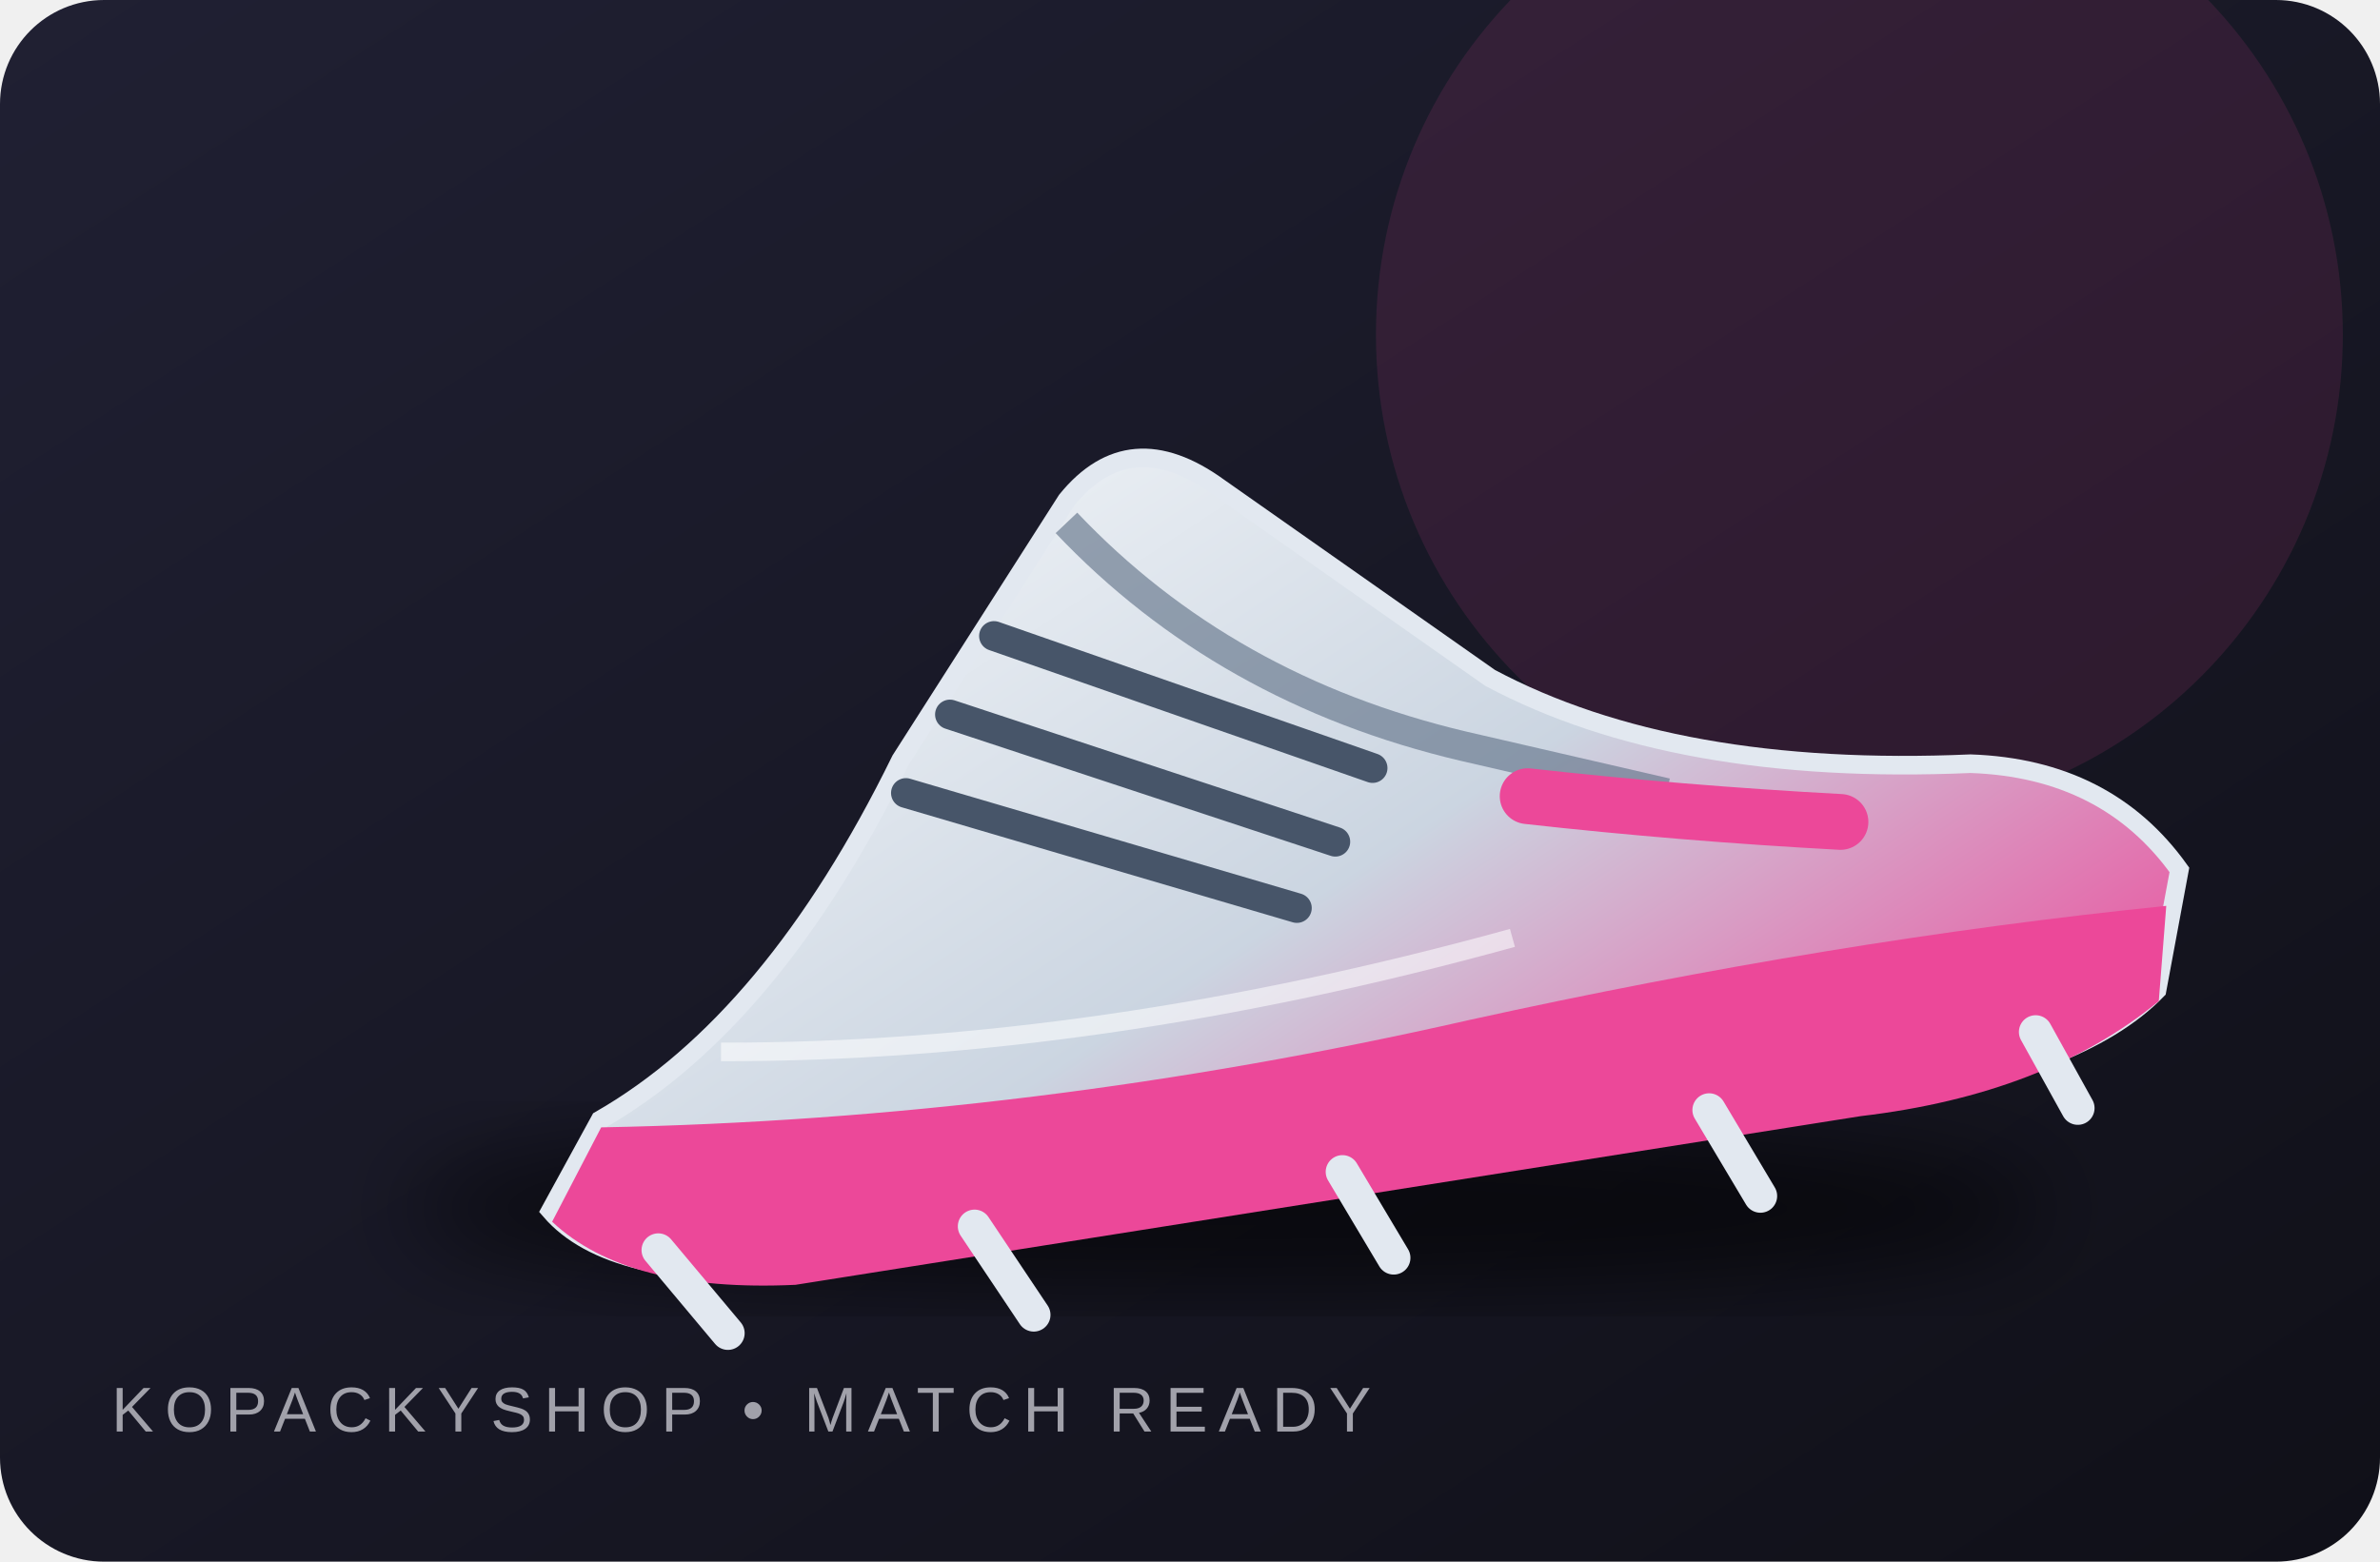
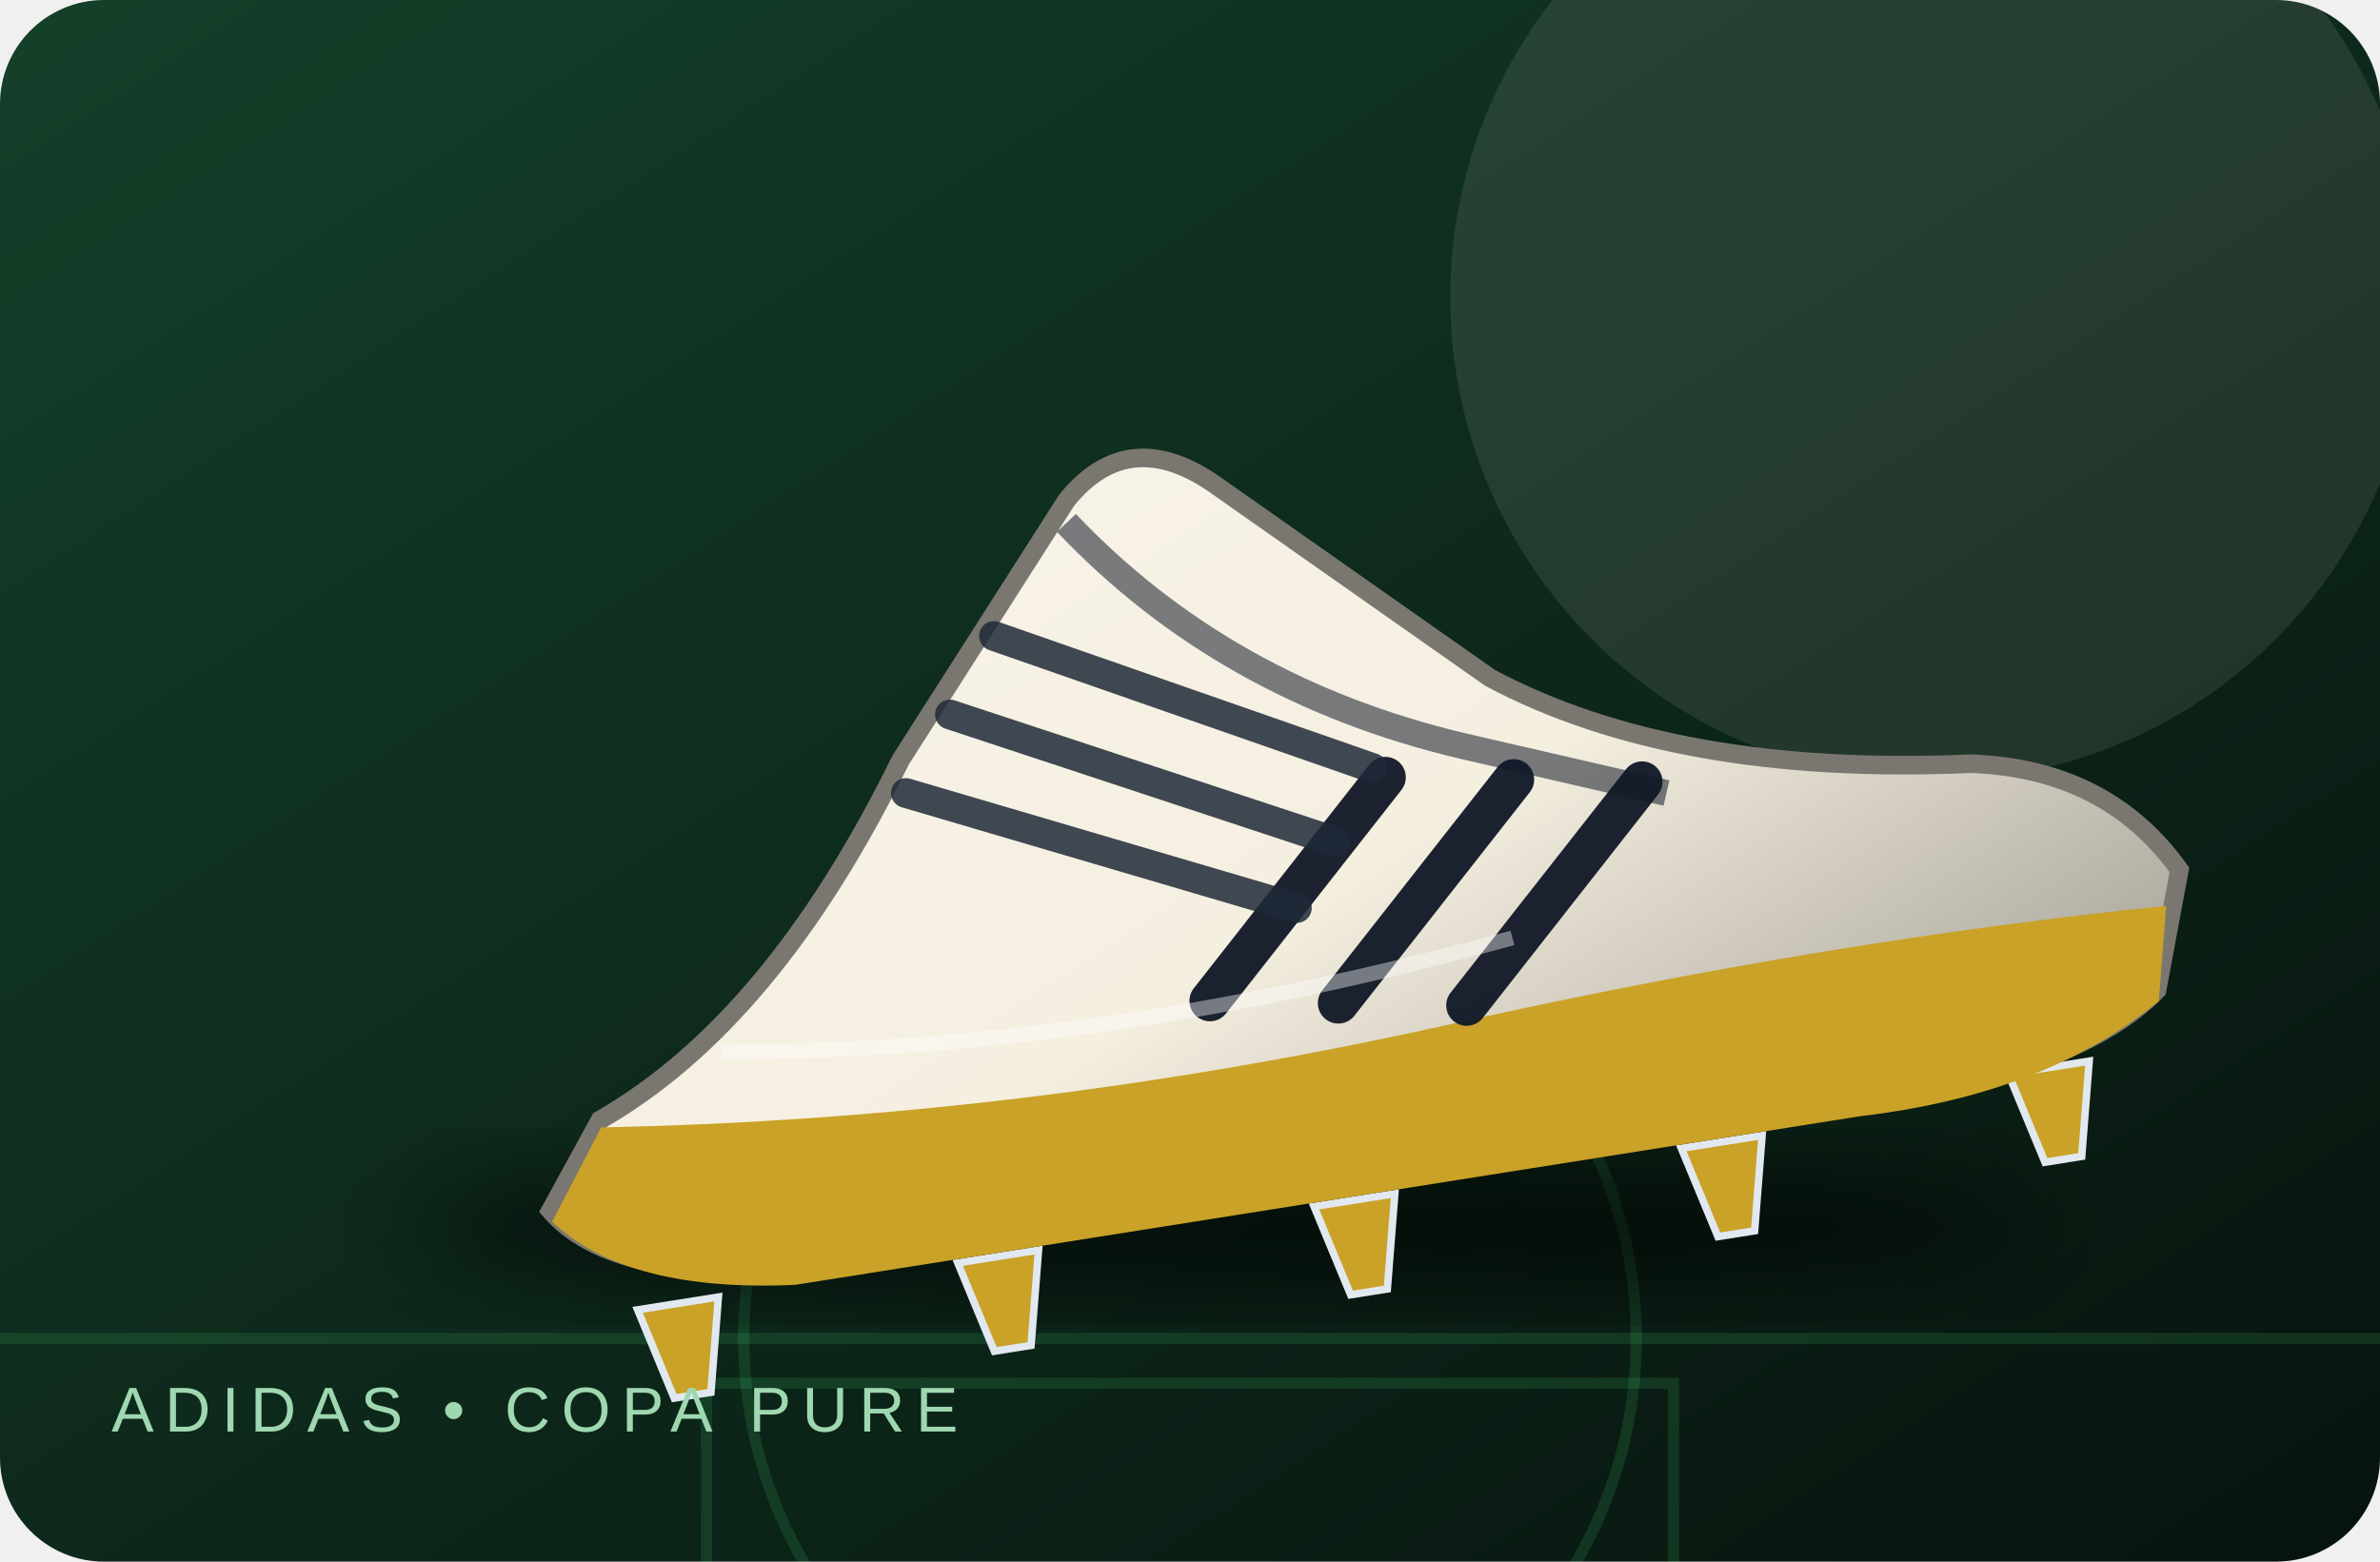
<svg xmlns="http://www.w3.org/2000/svg" viewBox="0 0 640 420">
  <defs>
    <linearGradient id="bg" x1="0" y1="0" x2="1" y2="1">
-       <stop stop-color="#202033" />
-       <stop offset="1" stop-color="#101018" />
+       <stop stop-color="#14402a" />
+       <stop offset="1" stop-color="#07130d" />
    </linearGradient>
    <linearGradient id="shoe" x1="0" y1="0" x2="1" y2="1">
-       <stop stop-color="#f8fafc" />
-       <stop offset=".55" stop-color="#cbd5e1" />
-       <stop offset="1" stop-color="#ec4899" />
+       <stop stop-color="#f8f4ea" />
+       <stop offset=".55" stop-color="#f5efe0" />
+       <stop offset="1" stop-color="#9f9b91" />
    </linearGradient>
    <filter id="shadow">
      <feGaussianBlur stdDeviation="12" />
    </filter>
  </defs>
  <rect width="640" height="420" rx="28" fill="url(#bg)" />
-   <circle cx="500" cy="90" r="130" fill="#ec4899" opacity=".12" />
-   <ellipse cx="330" cy="325" rx="220" ry="24" fill="#000" opacity=".55" filter="url(#shadow)" />
+   <g fill="none" stroke="#4ade80" stroke-opacity=".14" stroke-width="3">
+     <circle cx="320" cy="360" r="120" />
+     <path d="M0 360 H640" />
+     <rect x="190" y="372" width="260" height="60" />
+   </g>
+   <circle cx="520" cy="80" r="130" fill="#f5efe0" opacity=".10" />
+   <ellipse cx="330" cy="330" rx="220" ry="22" fill="#000" opacity=".55" filter="url(#shadow)" />
  <g transform="translate(55 35) rotate(-9 280 180)">
-     <path d="M95 238 Q145 219 190 155 L245 93 Q265 75 286 96 L350 158 Q395 192 474 201 Q510 208 525 238 L514 269 Q490 287 433 286 L140 286 Q91 281 78 260Z" fill="url(#shoe)" stroke="#e2e8f0" stroke-width="5" />
-     <path d="M95 240 Q210 256 330 248 Q430 242 520 247 L514 272 Q480 292 430 290 L140 290 Q95 285 78 263Z" fill="#ec4899" />
-     <path d="M244 99 Q279 150 340 175 L392 196" fill="none" stroke="#64748b" stroke-width="8" opacity=".65" />
-     <path d="M220 126 L315 177 M205 145 L302 195 M190 164 L289 211" stroke="#475569" stroke-width="8" stroke-linecap="round" />
-     <path d="M355 191 Q395 202 437 211" stroke="#ec4899" stroke-width="15" stroke-linecap="round" />
-     <path d="M105 275 L120 300 M190 282 L202 308 M290 283 L300 308 M390 282 L400 307 M480 275 L488 297" stroke="#e2e8f0" stroke-width="9" stroke-linecap="round" />
-     <path d="M130 225 Q230 241 345 228" fill="none" stroke="#fff" stroke-width="5" opacity=".55" />
+     <path d="M97 290 L119 290 L113 315 L103 315Z" fill="#c9a227" stroke="#e2e8f0" stroke-width="2" />
+     <path d="M184 291 L206 291 L200 316 L190 316Z" fill="#c9a227" stroke="#e2e8f0" stroke-width="2" />
+     <path d="M281 291 L303 291 L297 316 L287 316Z" fill="#c9a227" stroke="#e2e8f0" stroke-width="2" />
+     <path d="M381 291 L403 291 L397 316 L387 316Z" fill="#c9a227" stroke="#e2e8f0" stroke-width="2" />
+     <path d="M471 285 L493 285 L487 310 L477 310Z" fill="#c9a227" stroke="#e2e8f0" stroke-width="2" />
+     <path d="M95 238 Q145 219 190 155 L245 93 Q265 75 286 96 L350 158 Q395 192 474 201 Q510 208 525 238 L514 269 Q490 287 433 286 L140 286 Q91 281 78 260Z" fill="url(#shoe)" stroke="#7a7770" stroke-width="5" />
+     <path d="M95 240 Q210 256 330 248 Q430 242 520 247 L514 272 Q480 292 430 290 L140 290 Q95 285 78 263Z" fill="#c9a227" />
+     <g stroke="#111827" stroke-width="11" stroke-linecap="round" opacity=".95">
+       <path d="M262 232 L318 180" />
+       <path d="M296 238 L352 186" />
+       <path d="M330 244 L386 192" />
+     </g>
+     <path d="M244 99 Q279 150 340 175 L392 196" fill="none" stroke="#111827" stroke-width="7" opacity=".55" />
+     <path d="M220 126 L315 177 M205 145 L302 195 M190 164 L289 211" stroke="#1f2937" stroke-width="8" stroke-linecap="round" opacity=".85" />
+     <path d="M130 225 Q230 241 345 228" fill="none" stroke="#fff" stroke-width="4" opacity=".4" />
  </g>
-   <text x="30" y="385" fill="#a1a1aa" font-family="Arial,sans-serif" font-size="17" letter-spacing="3">KOPACKYSHOP • MATCH READY</text>
+   <text x="30" y="385" fill="#9fd8b0" font-family="Arial,sans-serif" font-size="17" letter-spacing="3">ADIDAS • COPA PURE</text>
</svg>
